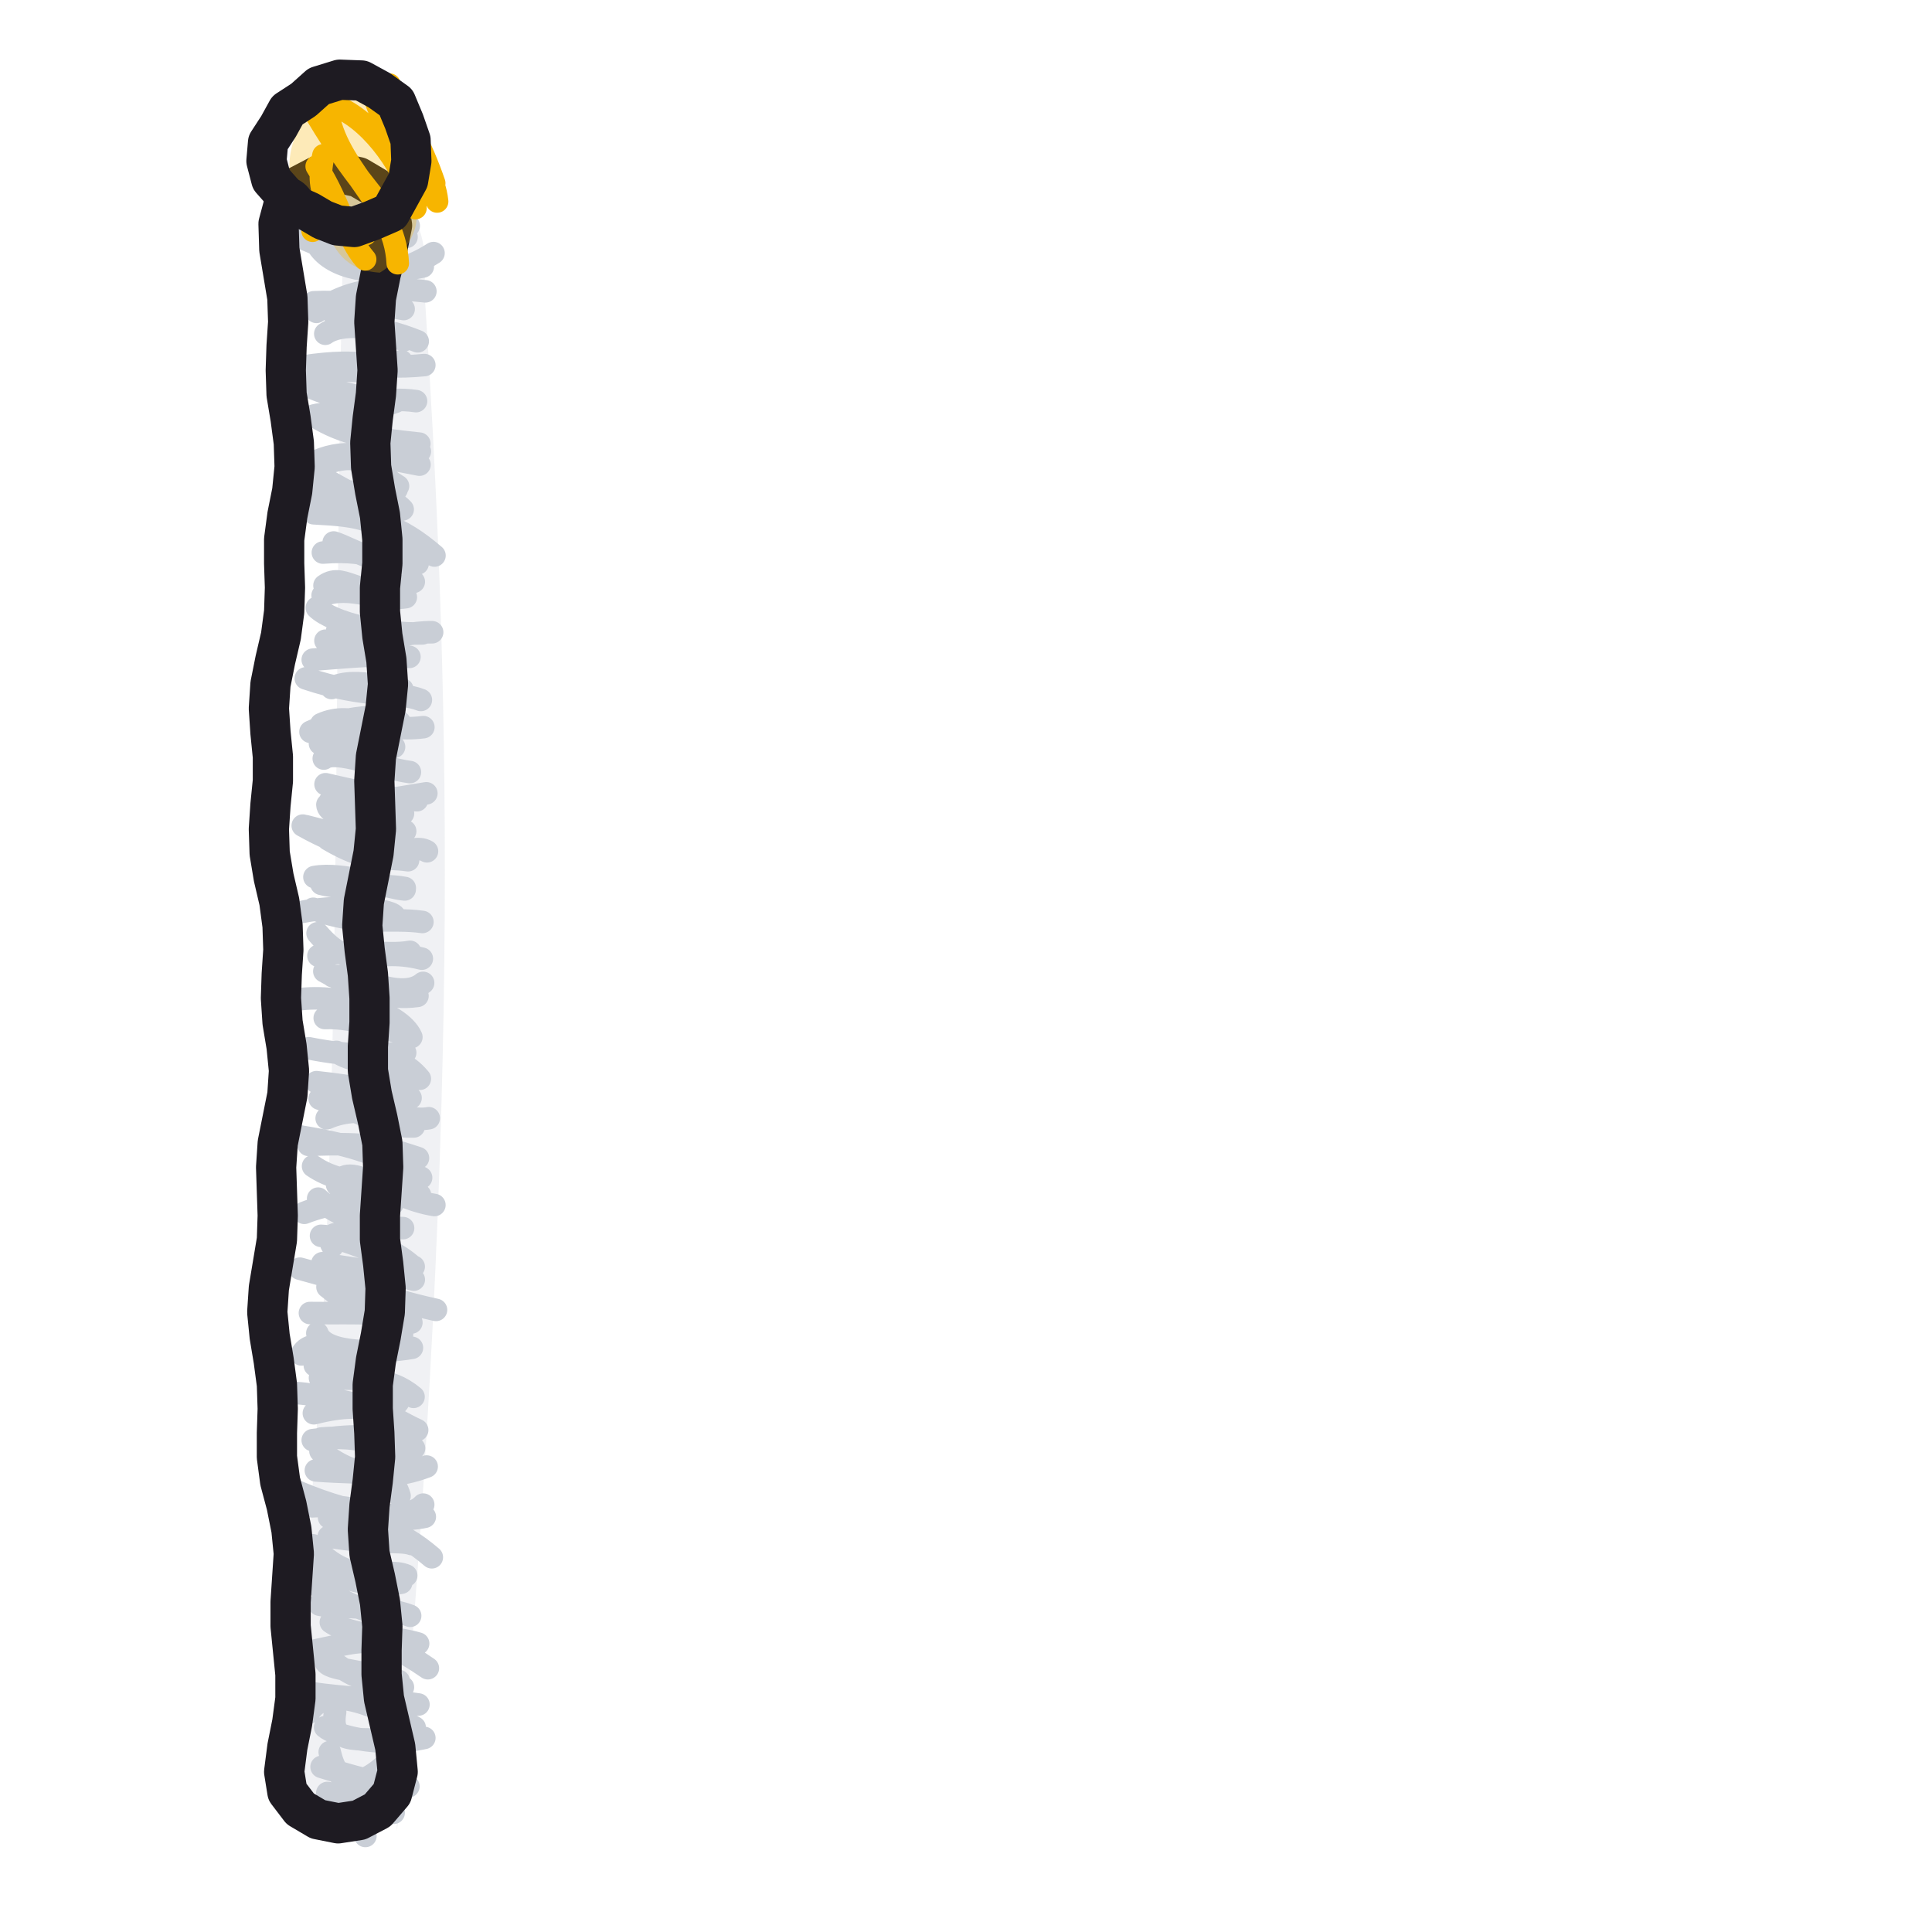
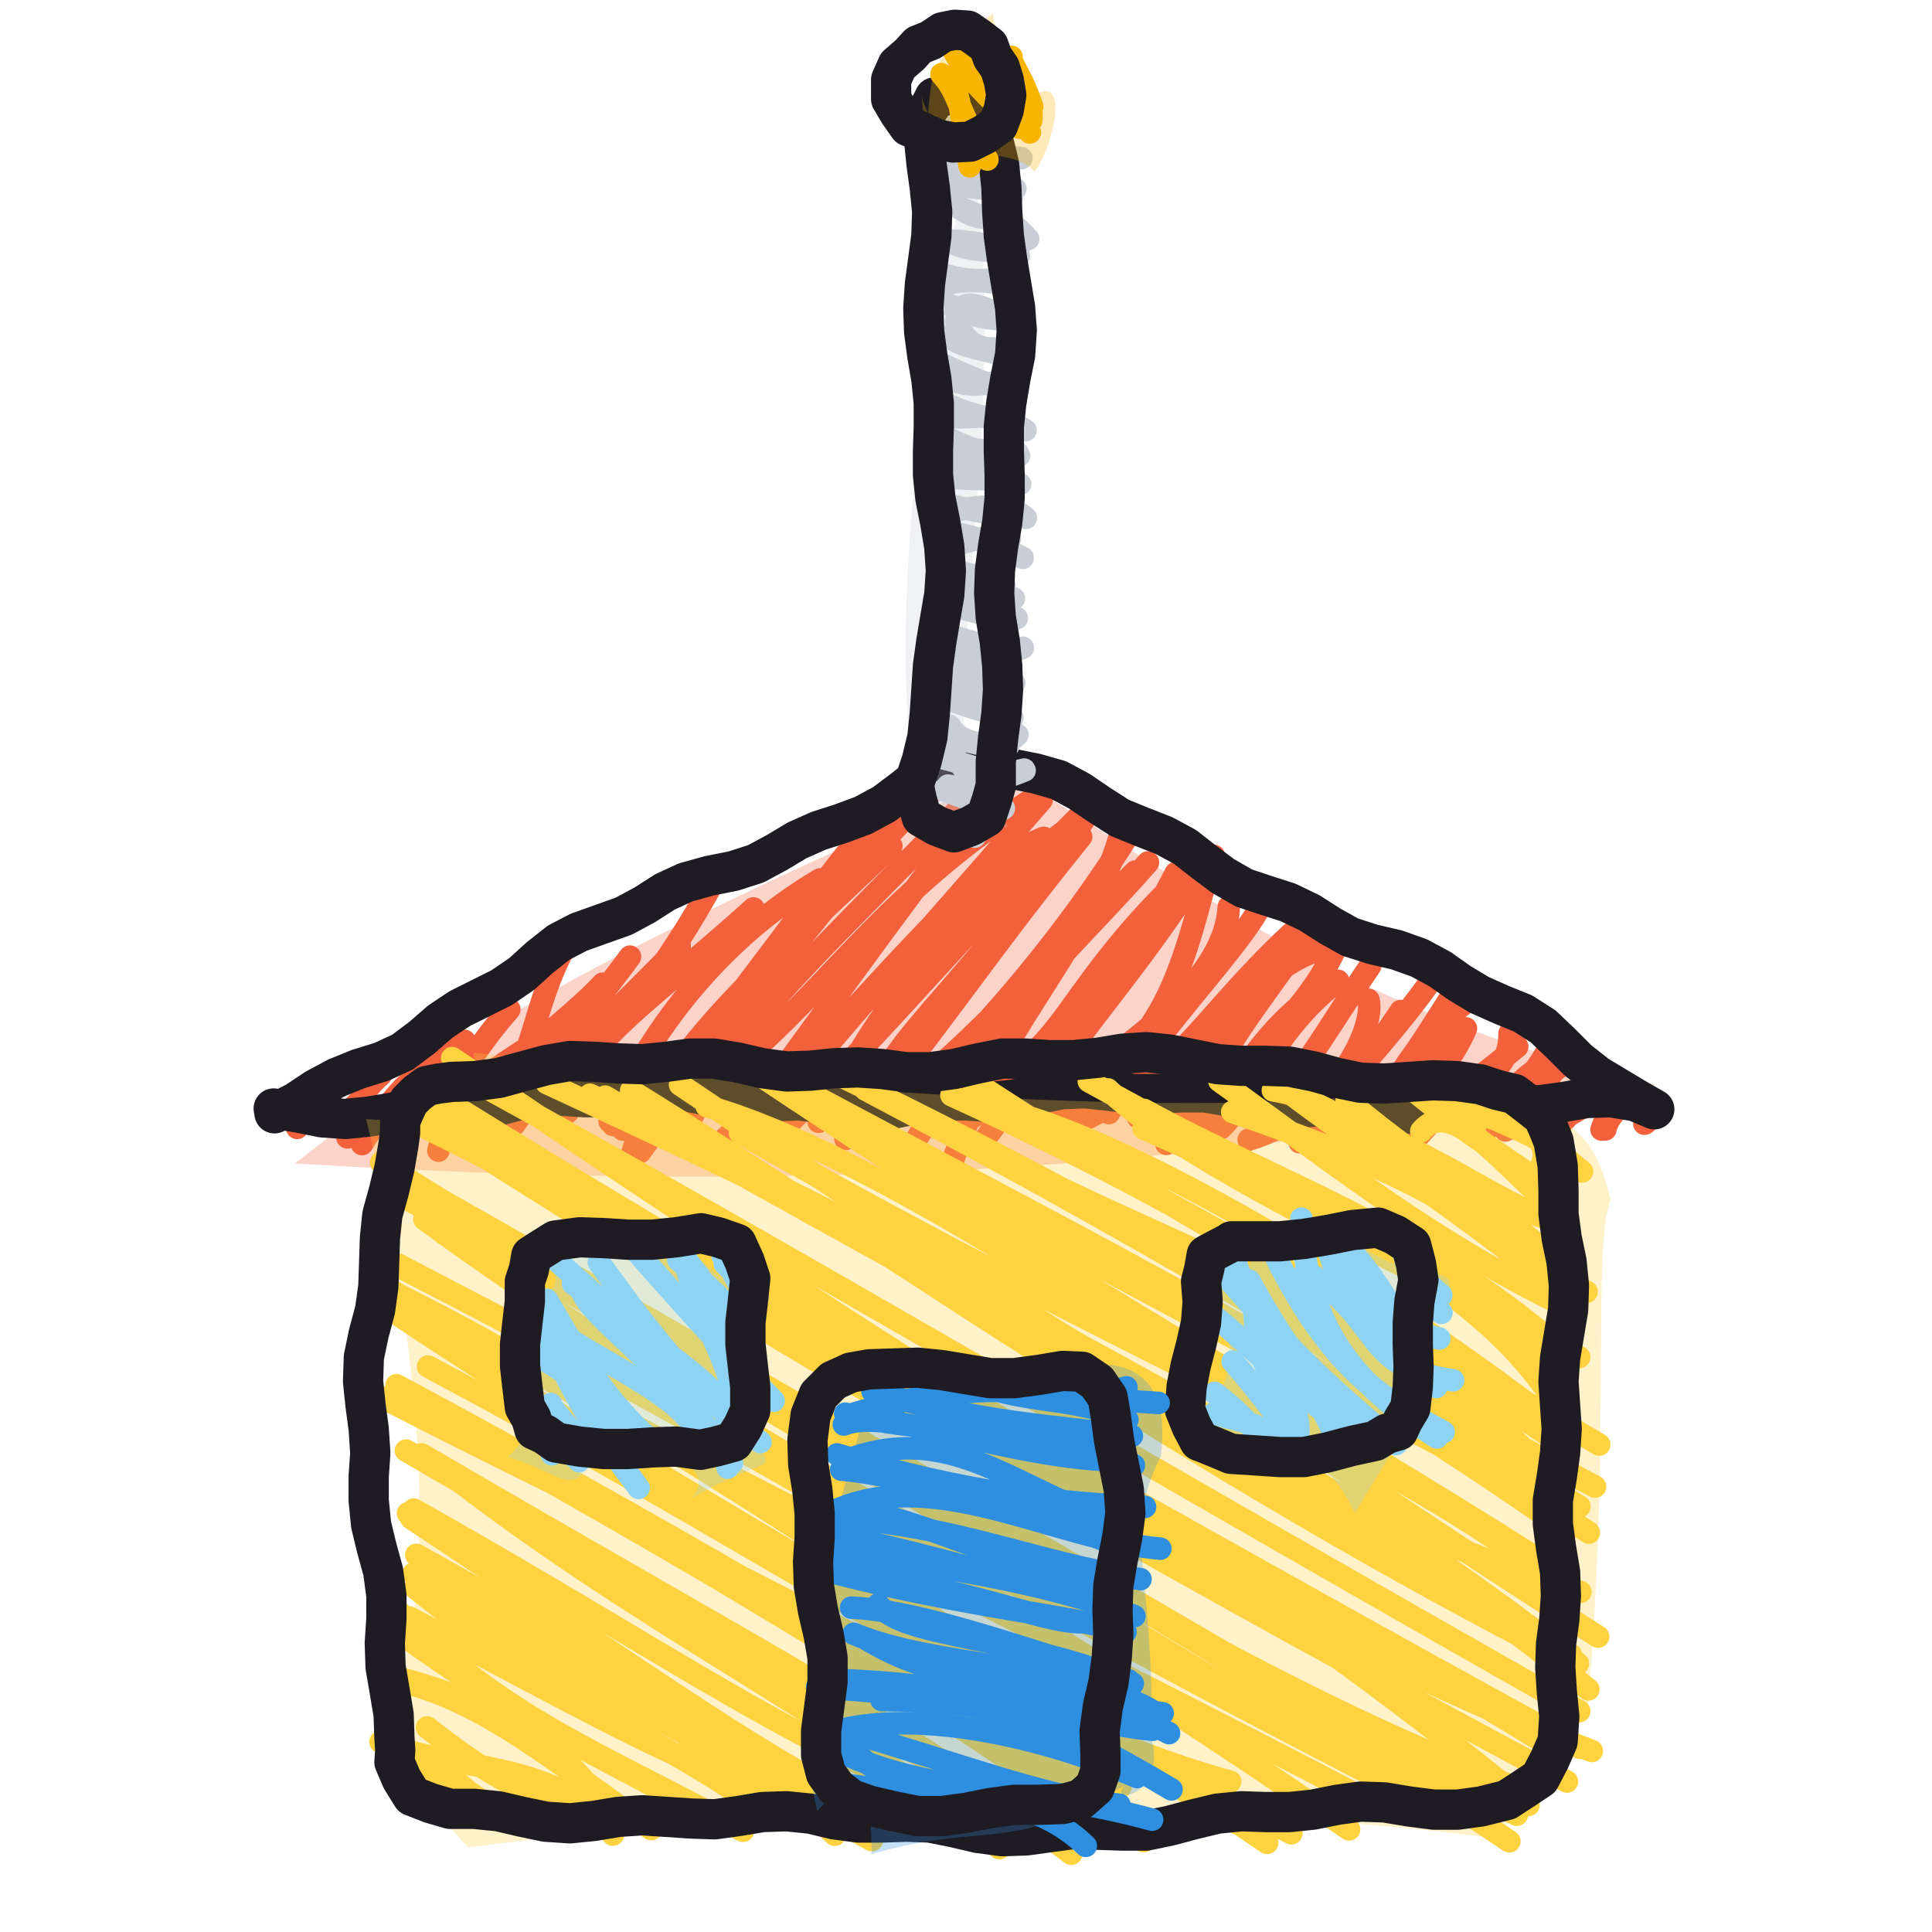
<svg xmlns="http://www.w3.org/2000/svg" viewBox="0 0 240 240" width="240" height="240">
  <g transform="translate(3 2)">
-     <path d="M42 22 C42 22, 42 22, 42 22 C44.73 23.5, 50.64 21.78, 49.71 33.76 C52.68 80.4, 54.65 131.94, 46.25 225.43 C46.87 223.3, 45.77 221.38, 41.31 226.35 C42 226, 42 226, 42 226 C42.94 226.02, 41.12 223.58, 31.61 222.96 C40.72 157.29, 37.84 90.62, 39.77 22.49 C35.99 19.22, 36.68 26.2, 39 25.75 C42 22, 42 22, 42 22" fill="#C9CED6" opacity="0.28" />
-     <path d="M42.39 226.07 C42.39 226.07, 42.39 226.07, 42.39 226.07 M42.39 226.07 C42.39 226.07, 42.39 226.07, 42.39 226.07 M45.9 223.19 C42.86 222.58, 42.17 223.37, 38.59 222.42 M45.16 222.58 C43.35 221.77, 41.98 221.39, 37.66 220.73 M45.47 216.63 C41.44 220.64, 38.9 219.86, 37.96 215.65 M47.73 219.91 C43.44 219.51, 40.84 218.69, 36.95 217.49 M47.91 214.13 C41.93 213.77, 37.84 215.19, 38.63 210.69 M49.71 213.89 C43.82 215.19, 38.42 213.49, 37.39 212.55 M48.51 212.59 C44.51 210.26, 37.62 206.89, 35.36 210.76 M48.98 209.74 C44.75 209.08, 39.56 208.93, 35.54 208.3 M46.53 206.81 C42.68 206.81, 41.61 206.85, 38.4 204.44 M47.05 207.59 C43.09 205.3, 38.36 205.68, 37.48 204.51 M50.15 205.23 C43.16 200.41, 42.35 201.92, 34.26 203.39 M48.94 202.17 C45.75 201.21, 40.53 201.23, 38.1 199.52 M45.54 197.59 C47 199.26, 42.45 198.98, 36.31 194.9 M47.95 198.72 C44.54 197.37, 38.65 197.79, 36.7 197.34 M47.46 193.72 C44.74 192.54, 40.72 195.49, 35.86 189.96 M46.84 194.61 C42.52 195.45, 38.01 193.5, 35.06 192.15 M50.64 191.45 C46.34 187.78, 44.07 187.71, 37.88 186.51 M48.15 189.81 C46.69 189.29, 43.93 189.87, 37.84 188.89 M49.57 184.91 C47.58 187.04, 41.69 186.58, 33.95 183.3 M49.77 186.42 C44.86 187.47, 42.19 184.72, 35.79 185.12 M50 180.18 C42.99 182.84, 38.77 179.78, 36.81 178.26 M46.63 183.82 C45.61 180.3, 42.71 181.18, 36.24 180.66 M47.56 180.18 C46.77 178.41, 43.23 176.16, 36.91 176.7 M48.43 177.91 C43.05 175.88, 40.46 176.37, 35.85 176.9 M46.7 171.67 C45.73 174.72, 39.56 171.39, 33.79 171.05 M48.82 175.65 C45.03 173.92, 43.35 171.69, 35.99 173.56 M45.29 171.95 C45.47 172.06, 45.7 167.44, 36.11 167.61 M48.37 171.52 C45.23 168.92, 42.26 169.4, 36.75 169.17 M45.89 165.61 C41.18 167.58, 36.09 163.26, 34.45 166.25 M48.17 165.43 C44.32 166.08, 37.32 166.33, 36.42 163.62 M46.94 163.77 C42.27 161.06, 41.1 160.62, 37.68 157.87 M48.1 162.29 C43.89 160.82, 42.69 161.19, 35.5 161.11 M51.16 160.72 C43.25 158.97, 45.54 158.64, 34.25 155.6 M48.4 156.96 C44.45 155.92, 38.13 155.3, 37.05 154.92 M48.21 155.29 C44.84 152.2, 36.35 149.41, 38.3 152.81 M48.39 155.35 C45.01 154.26, 39.31 151.54, 36.88 151.52 M45.37 147.7 C47.49 147.36, 40.76 146.32, 34.8 148.66 M47.07 150.56 C43.2 150.53, 38.73 149.04, 36.52 146.9 M50.96 147.69 C45.05 146.76, 40.2 141.89, 38.88 145.18 M49.17 146.45 C44.93 144.32, 40.12 145.77, 35.89 142.87 M49.31 144.3 C44.27 141.52, 41.36 140.34, 34.32 139.18 M48.92 141.86 C44.77 140.53, 43.43 139.89, 35.33 140.22 M50.26 136.91 C47.33 137.46, 42.28 134.81, 37.58 136.92 M48.4 137.93 C44.31 138.05, 43.21 136.57, 36.71 134.48 M47.8 132.61 C42.58 131.78, 40.99 134.1, 38.28 133.71 M48 134.39 C44.36 133.61, 40.82 132.92, 36.31 132.43 M49.15 132.01 C45.56 127.72, 42.88 131.32, 38.8 128.67 M47.33 128.77 C43.52 129, 40.96 129.33, 35.35 128.22 M48.1 126.83 C46.73 123.69, 38.92 121.19, 33.34 122.27 M47.38 126.27 C44.29 126.04, 41.52 124.32, 37.34 124.46 M49.56 120.1 C46.74 122.47, 41.24 118.92, 38.33 119.27 M48.86 121.71 C45.38 122.2, 41.75 121.15, 37.29 118.66 M49.4 117.09 C42.74 115.4, 40.98 119.24, 36.45 113.93 M47.94 116.24 C45.03 116.78, 40.81 115.76, 36.56 116.73 M45.91 112.17 C47.22 111.14, 40.09 110.12, 34.26 111.33 M49.47 112.53 C45.62 111.96, 41.4 113.07, 35.91 110.89 M47.27 108.49 C45.27 108.34, 39.67 106.3, 36.06 106.95 M47.28 108.31 C44.07 107.68, 39.83 108.6, 36.93 107.8 M50.04 103.75 C47.85 102.47, 45.08 106.43, 34.61 100.56 M47.69 104.86 C44.48 104.39, 42.85 105.26, 37.77 102.28 M47.06 99.05 C43.96 102.76, 40.93 102.21, 34.96 100.63 M47.33 101.25 C44.71 100.94, 37.7 99.71, 37.67 97.96 M49.96 96.55 C40.79 98.03, 39.37 98.44, 37.96 97.57 M48.79 97.41 C46.22 97.23, 44.03 96.96, 37.44 95.42 M45.95 90.78 C43.13 91.52, 38.49 88.16, 36.75 90.37 M47.92 93.91 C44.28 93.42, 38.79 91.05, 37.22 92.23 M46.51 88.42 C48.07 86.99, 42.01 86.03, 35.57 88.91 M49.59 88.33 C43.81 89.09, 40.9 86.16, 36.9 87.96 M46.98 83.64 C46.76 84.03, 41.17 81.85, 38.19 83.47 M49.28 84.95 C46.44 83.82, 42.61 84.83, 34.99 82.27 M45.71 83.22 C42.45 78.02, 42.25 77.83, 38.88 76.38 M47.86 79.6 C45.19 79.13, 40.53 79.59, 35.85 79.95 M50.68 76.54 C45.92 76.49, 40.83 79.03, 37.43 77.59 M49.48 76.68 C44.63 76.85, 38.32 75.4, 36.36 73.5 M48.4 70.27 C41.71 73.26, 40.02 68.78, 37.31 70.73 M47.41 72.18 C43.7 72.75, 40.63 70.6, 37.08 71.96 M48.13 66.14 C46.85 70.01, 40.56 66, 38.45 65.39 M48.88 68 C44.74 68.15, 43.65 66.13, 37.11 66.64 M50.97 67.01 C46.66 63.31, 43.84 62.5, 33.89 59.8 M48.12 65.83 C43.42 62.51, 42.16 62.08, 35.97 61.76 M46.27 58.77 C44.84 61.13, 44.27 61.46, 37.39 57.51 M47.02 61.28 C45.6 59.77, 43.98 59.63, 35.12 58.2 M46.44 58.38 C42.92 56.31, 42.26 52.78, 34.51 56.94 M49.11 55.72 C42.43 54.44, 39.57 53.64, 35.66 55.58 M49.15 54.08 C44.5 53.11, 39.71 48.26, 35.68 49.72 M49.09 53.11 C42.87 52.46, 39.68 51.94, 36.03 49.68 M45.67 48.07 C48.4 47.22, 41.61 48.22, 37.55 45.9 M48.68 47.83 C45.07 47.26, 41.2 48.68, 35.32 45.99 M49.71 43.35 C42.63 44.04, 42.95 42.28, 34.53 43.54 M46.88 42.87 C43.7 44.69, 39.67 44.07, 34.99 43.46 M47.23 40.25 C42.69 38.98, 40.89 37.38, 38.54 37.11 M48.89 40.4 C43.74 38.32, 39.3 38.08, 37.41 39.46 M49.84 34.19 C46.09 33.81, 41.33 33.25, 36.31 36.74 M47.14 36.39 C44.15 35.79, 38.97 35.39, 35.98 35.55 M50.85 29.44 C43.85 33.88, 41.72 30.26, 33.91 27.35 M49.52 31.11 C43.13 32.47, 38.28 31.22, 36.56 28.64 M47.77 26.05 C42.42 28.2, 44.67 27.24, 36.86 27.52 M47.5 27.43 C43.45 28, 38.92 27.58, 35.31 25.73 M48.4 22.4 C43.65 22.83, 38.96 21.31, 35.6 23.94 M46.77 23.93 C44.71 24.21, 42.58 23.11, 37.47 21.1" fill="none" stroke="#C9CED6" stroke-width="2.8" stroke-linecap="round" stroke-linejoin="round" />
+     <path d="M33.64 142.53 C56.54 124.52, 73.09 115.95, 122.32 93.99 C148.34 110, 164.57 123.7, 202.67 132.79 C147.98 142.19, 105.36 147.21, 28.42 142.21" fill="#F2603C" opacity="0.28" />
+     <path d="M33.91 138.11 C33.91 138.11, 33.91 138.11, 33.91 138.11 M33.91 138.11 C33.91 138.11, 33.91 138.11, 33.91 138.11 M40.16 139.29 C41.31 136.06, 40.97 134.57, 44.31 131.53 M38.59 138.01 C39.62 136.11, 42.11 135.23, 42.76 132.74 M41.97 140.12 C46.33 133.22, 47.41 132.3, 54.7 127.3 M44.23 137.02 C45.86 133.82, 51.12 130.57, 51.65 129.73 M51.46 140.94 C53.37 133.73, 53.04 134.41, 65.43 126.26 M47.54 137.72 C53.43 135.82, 52.63 132.16, 60.27 123.39 M59.01 133.68 C63.39 130.13, 62.93 123.59, 67.05 115.87 M55.99 136 C58.38 131.16, 67.88 124.59, 71.88 120.2 M64.88 136.94 C60.02 134.69, 69.27 125.12, 75.26 116.84 M60.83 137.77 C66.96 129.3, 73.39 123.91, 81.43 115.5 M66.48 133.83 C73.92 125.25, 79.73 118.39, 85.72 107.38 M67.53 136.17 C68.08 128.24, 77.69 122.56, 90.6 110.85 M73.16 137.76 C80.12 129.57, 87.05 126.83, 101.32 105.79 M72.73 137.31 C78.28 124.78, 87.39 114.03, 98.87 107.25 M75.27 142.34 C78.13 129.83, 92.27 117.86, 107.73 103.11 M74.36 138.32 C84.43 128.76, 92.19 116.39, 105.61 99.67 M76.52 141.12 C89.68 122.99, 104.51 102.94, 115.97 93.59 M82.81 137.08 C88.72 125.14, 98.48 116.6, 117.17 97.41 M82.14 134.95 C97.93 124.78, 104.08 110.8, 125.03 97.4 M88.02 139.13 C97.78 126.36, 103.81 117.2, 121.84 93.6 M87.07 139.43 C102.14 126.29, 116.36 106.03, 126.65 102.08 M93.63 135.8 C97.51 129.85, 106.45 120.37, 126.41 97.36 M98.69 137.35 C102.93 130.83, 108.11 116.86, 130.66 100.18 M94.65 137.92 C106.69 126.18, 118.18 112.31, 131.44 99.03 M105.83 134.16 C107.15 127.46, 117.77 120.02, 133.31 97.51 M102.02 139.49 C112.3 127.77, 118.25 118.04, 131.3 101.94 M105.3 136.48 C112.25 132.98, 119.62 124.9, 138.03 106.27 M104.88 139.12 C116.79 129.32, 128.96 115.04, 137.81 100.71 M115.07 143.11 C120.64 125.88, 131.75 116.32, 136.02 102.2 M110.56 139.99 C119.32 125.46, 132.28 113.58, 139.6 105.14 M114.45 133.12 C129.63 131.25, 126.74 123.09, 144.3 106.46 M116.4 137.69 C129.23 129.92, 136.78 118.62, 143.07 106.45 M118.65 140.55 C127.83 127.42, 132.58 124.12, 147.79 104.32 M124.76 136.69 C128.01 129.29, 139.3 117.57, 146.11 105.9 M125.36 138.85 C139.25 128.36, 142.09 125.28, 146.43 108.66 M126.09 135.26 C139.53 126.93, 149.22 118.82, 149.65 110.64 M128.54 138.59 C143.88 131.89, 144.96 125.66, 157.4 113.96 M134.75 136.27 C139.69 127.12, 149.58 117.29, 153.15 111.31 M141.8 139.15 C142.44 133.02, 153.48 116.21, 162.98 115.64 M138.4 136.84 C144.37 130.77, 148.12 126.84, 158.1 115.22 M148.2 136.13 C148.49 128.1, 147.87 130.41, 160.83 112.06 M141.9 140.1 C153.54 127.64, 159.54 123.83, 163.55 114.42 M145.97 138.36 C149.11 135.24, 154.31 124.02, 163.03 120.02 M148.66 138.16 C152.96 133.99, 154.89 126.22, 163.22 119.84 M152.11 139.58 C163.17 136.25, 167.87 125.35, 166.99 122.21 M152.69 136.14 C156.66 135.4, 161.27 126.65, 167.21 117.99 M161.76 135.47 C166.06 130.76, 172.07 123.69, 174.35 120.38 M158.44 139.9 C163.84 134.19, 166.85 129.75, 171.01 123.59 M165.1 140.48 C170.08 135.62, 169.74 128.81, 180.84 121.29 M162.26 138.99 C168.99 134.64, 170.69 132.22, 177.19 121.92 M170.19 140.61 C173.19 133.32, 173.66 133.9, 177.63 122.55 M168.14 140.19 C173.16 135.5, 177.84 128.96, 179.1 125.75 M173.09 139.29 C179.19 132.02, 184.58 132.28, 184.52 126.38 M174.25 137.4 C175.87 134.81, 177.86 134.37, 185.47 128.02 M179.55 137.07 C184.07 134.72, 187.1 132.64, 189.42 128.12 M181.55 138.55 C183.93 135.22, 184.58 132.57, 189.1 130.09 M186.36 136.87 C185.95 133.5, 189.02 132.2, 192.55 128.94 M184.01 138.43 C187.81 136.74, 189.23 132.44, 190.54 129.55 M190.39 137.31 C192.6 136.23, 194.07 135.38, 194.68 134.5 M190.51 138.1 C192 136.4, 194.19 133.96, 194.23 133.65 M196.42 138.3 C196.66 137.05, 197.83 135.75, 198.49 135.4 M195.95 138.32 C196.31 137.09, 196.72 136.65, 198.79 135.07 M201.27 137.59 C201.33 137.56, 201.74 137.31, 202.02 136.89 M201.37 137.56 C201.61 137.44, 201.84 136.96, 201.94 136.8" fill="none" stroke="#F2603C" stroke-width="2.8" stroke-linecap="round" stroke-linejoin="round" />
  </g>
-   <path d="M42.1 21.5L44.5 22.0L46.7 23.3L48.3 25.4L48.7 28.0L48.1 31.0L47.3 34.0L46.7 37.0L46.5 40.0L46.7 43.0L46.9 46.0L46.7 49.0L46.3 52.0L46.0 55.0L46.1 58.0L46.6 61.0L47.2 64.0L47.5 67.0L47.5 70.0L47.2 73.0L47.2 76.0L47.5 79.0L48.0 82.0L48.2 85.0L47.9 88.0L47.3 91.0L46.7 94.0L46.5 97.0L46.6 100.0L46.7 103.0L46.4 106.0L45.8 109.0L45.2 112.0L45.0 115.0L45.3 118.0L45.7 121.0L45.9 124.0L45.9 127.0L45.7 130.0L45.7 133.0L46.2 136.0L46.9 139.0L47.5 142.0L47.6 145.0L47.4 148.0L47.2 151.0L47.2 154.0L47.6 157.0L47.9 160.0L47.8 163.0L47.3 166.0L46.7 169.0L46.3 172.0L46.3 175.0L46.5 178.0L46.6 181.0L46.3 184.0L45.9 187.0L45.7 190.0L45.9 193.0L46.6 196.0L47.2 199.0L47.5 202.0L47.4 205.0L47.4 208.0L47.7 211.0L48.4 214.0L49.1 217.0L49.4 220.1L48.7 222.8L46.9 224.9L44.6 226.1L42.0 226.5L39.5 226.0L37.3 224.7L35.7 222.6L35.3 220.1L35.7 217.0L36.3 214.0L36.7 211.0L36.7 208.0L36.4 205.0L36.1 202.0L36.1 199.0L36.3 196.0L36.5 193.0L36.2 190.0L35.6 187.0L34.8 184.0L34.4 181.0L34.4 178.0L34.5 175.0L34.4 172.0L34.0 169.0L33.5 166.0L33.2 163.0L33.4 160.0L33.9 157.0L34.4 154.0L34.5 151.0L34.4 148.0L34.3 145.0L34.5 142.0L35.1 139.0L35.7 136.0L35.9 133.0L35.6 130.0L35.1 127.0L34.9 124.0L35.0 121.0L35.2 118.0L35.1 115.0L34.7 112.0L34.0 109.0L33.5 106.0L33.4 103.0L33.6 100.0L33.9 97.0L33.9 94.0L33.6 91.0L33.4 88.0L33.6 85.0L34.2 82.0L34.9 79.0L35.3 76.0L35.4 73.0L35.3 70.0L35.3 67.0L35.7 64.0L36.3 61.0L36.6 58.0L36.5 55.0L36.1 52.0L35.6 49.0L35.5 46.0L35.6 43.0L35.8 40.0L35.7 37.0L35.2 34.0L34.7 31.0L34.6 27.8L35.3 25.2L37.1 23.1L39.4 21.9L41.9 21.5Z" fill="none" stroke="#1E1B22" stroke-width="5" stroke-linecap="round" stroke-linejoin="round" />
+   <path d="M34.1 138.3L36.8 136.9L39.2 135.3L41.8 133.9L44.5 132.8L47.4 131.9L50.0 130.7L52.4 128.9L54.7 126.9L57.1 125.3L59.7 124.0L62.3 122.7L64.8 121.0L67.0 119.0L69.4 117.1L71.9 115.8L74.7 114.8L77.5 113.8L80.1 112.4L82.6 110.8L85.2 109.6L88.1 108.8L91.1 108.2L93.9 107.3L96.5 105.9L99.0 104.4L101.7 103.2L104.5 102.3L107.2 101.3L109.8 99.9L112.2 98.1L114.6 96.2L117.1 94.8L120.0 93.7L122.8 94.8L125.7 95.5L128.7 96.1L131.5 96.9L134.1 98.3L136.6 100.0L139.1 101.6L141.8 102.7L144.6 103.8L147.2 105.2L149.5 107.0L151.9 108.8L154.5 110.3L157.2 111.2L160.0 112.1L162.7 113.4L165.2 115.0L167.7 116.4L170.5 117.3L173.5 118.0L176.3 119.0L178.9 120.4L181.3 122.1L183.8 123.6L186.5 124.8L189.2 125.9L191.7 127.5L193.9 129.6L196.0 131.7L198.4 133.6L200.9 135.1L203.4 136.6L205.5 137.8L203.1 136.8L200.1 136.3L197.1 136.4L194.2 136.9L191.2 137.3L188.2 137.2L185.3 137.0L182.3 137.1L179.3 137.7L176.3 138.3L173.3 138.4L170.4 138.0L167.4 137.5L164.5 137.4L161.5 137.6L158.5 137.6L155.6 137.1L152.6 136.2L149.7 135.7L146.7 135.7L143.7 135.9L140.8 135.9L137.8 135.5L134.8 135.2L131.9 135.3L128.9 135.9L125.9 136.6L123.0 136.9L120.0 136.7L117.0 136.7L114.1 137.1L111.1 137.7L108.1 137.9L105.2 137.6L102.2 137.0L99.2 136.7L96.3 136.8L93.3 136.9L90.3 136.7L87.4 136.0L84.4 135.4L81.4 135.4L78.5 135.9L75.5 136.3L72.5 136.3L69.6 136.1L66.6 136.2L63.6 136.9L60.7 137.7L57.8 138.2L54.8 138.2L51.8 138.0L48.8 138.2L45.9 138.7L42.9 139.0L40.0 138.8L37.0 138.2L34.0 137.7Z" fill="none" stroke="#1E1B22" stroke-width="5" stroke-linecap="round" stroke-linejoin="round" />
  <g transform="translate(3 2)">
-     <path d="M33 20 C38.63 20.97, 35.38 31.32, 44.18 31.87 C47.09 30.18, 49.95 25.57, 48.21 23.63 C51.27 10.57, 47.96 5.67, 37.33 10.41 C36.02 12.07, 31.02 14.3, 33.73 24.2 C33 20, 33 20, 33 20" fill="#F7B500" opacity="0.28" />
-     <path d="M35.83 26.66 C35.83 26.66, 35.83 26.66, 35.83 26.66 M35.83 26.66 C35.83 26.66, 35.83 26.66, 35.83 26.66 M42.4 27.1 C39.07 24.78, 35.8 23.24, 37.18 17.29 M42.36 30.22 C40.01 27.54, 39.37 23.46, 36.34 18.66 M46.41 30.7 C46.02 22.77, 38.19 18.93, 37.55 10.72 M45.21 26.19 C44.35 22.24, 42.42 22.51, 36.18 12.05 M50.02 22.2 C48.86 17.45, 44.79 14.14, 43.75 10.68 M48.61 23.85 C47.47 19.19, 43.49 13.3, 39.05 11.34 M51.3 23.03 C50.68 17.15, 45.17 16.07, 45.92 11.15 M50.94 20.76 C49.36 16.11, 47.2 12.41, 45.38 8.51" fill="none" stroke="#F7B500" stroke-width="2.8" stroke-linecap="round" stroke-linejoin="round" />
+     <path d="M55.86 128.76 C103.27 134.12, 154.16 137.77, 179.03 132.35 C192.44 136.7, 194.96 138.42, 197.09 147.05 C194.72 153.01, 197.17 176.16, 194.22 210.15 C186.09 223.35, 191.56 220.11, 181.65 226.21 C148.27 222.07, 103.4 221.18, 55.14 227.5 C48.94 220.67, 46.42 216.32, 43.84 213.47 C50.44 202.88, 51.75 176.21, 42.49 137.03 C49.3 137.42, 50.68 137.12, 52.71 130.36 C56 134, 56 134, 56 134" fill="#FFD23F" opacity="0.28" />
+     <path d="M52.46 223.13 C52.46 223.13, 52.46 223.13, 52.46 223.13 M52.46 223.13 C52.46 223.13, 52.46 223.13, 52.46 223.13 M62.51 224.5 C55.52 223.27, 54.32 217.6, 50.66 218.6 M59.28 223.03 C57.4 222.56, 56.19 220.74, 48.48 216.42 M71.43 223.35 C62.99 216.63, 52.9 217.84, 44.27 214.39 M69.88 221.36 C64.44 222.09, 59.7 220.1, 50.05 212.59 M73.13 225.9 C71.09 216.6, 57.42 208.62, 44.56 206.03 M77.91 225.22 C67.46 218.02, 57.13 209.09, 46.57 206.87 M89.3 225.42 C71.89 215.86, 59.19 211.41, 46.13 197.78 M84.77 223.56 C74 217.11, 64.95 214, 46.11 200.49 M95.37 220.22 C85.09 219.57, 72.5 211.68, 47.81 198.92 M93.09 224.15 C82.54 215.22, 67.16 210.28, 48.58 195.26 M101.14 222.63 C81.81 214.63, 57.43 198.86, 48.36 193.49 M100.7 225.92 C86.28 212.36, 63.52 199.31, 48.71 191.15 M105.32 226.58 C85.51 216.11, 69.09 200.15, 47.68 185.99 M111.46 225.11 C97.52 220.66, 84.12 210.47, 48.07 186.59 M121.15 227.58 C101.1 210.83, 76.4 199.81, 51.04 179.64 M118.85 223.27 C96.86 215.75, 80.59 203.63, 48.41 185.52 M130.07 228.28 C108.82 211.84, 94.84 205.24, 49.38 178.67 M125.55 223.32 C100.17 211.3, 78.24 195.9, 47.43 178.19 M136.18 220.01 C106.51 201.3, 69.31 184.47, 44.54 171.61 M131.78 223.12 C116.29 212.32, 98.08 200.16, 48.39 172.53 M139.05 226.71 C120.56 215.02, 100.44 202.08, 48.68 171.99 M140.53 225.95 C107.81 204, 76.4 186.3, 46.26 170.08 M149.82 219.33 C121.7 211.59, 98.18 193.3, 50.18 167.76 M150.69 224.51 C111.49 200.11, 77.34 180.52, 49.89 163.56 M154.41 226.93 C118.17 202.3, 72.82 171.36, 43.64 157.45 M157.42 225.74 C122.37 207.6, 81.74 184.86, 46 161.02 M167.98 222.25 C126.49 200.34, 75.97 176.69, 44.66 157.72 M164.59 225.25 C135.36 205.2, 100.69 183.15, 46.22 155.16 M179.01 223.26 C144.86 204.9, 120.14 193.59, 46.48 155.11 M175.47 222.58 C126.17 197.55, 77.23 169.83, 49.73 149.45 M184.5 226.73 C133.14 192.11, 81.11 165.97, 44.36 142.4 M181.16 224.34 C150.59 210.6, 123.71 190.3, 47.1 146.64 M187.32 220.83 C151.67 207.52, 124.05 188.62, 46.38 145.13 M185.43 223.43 C157.73 209.3, 128.25 190.38, 46.65 144.15 M186.87 222.22 C141.96 185.29, 102.85 166.31, 50.68 133.68 M191.65 219.31 C144.74 194.31, 97.71 167.78, 50.4 137.38 M194.74 215.51 C145.42 196.66, 112.13 168.79, 50.13 138.22 M193.29 215.13 C142.64 187.5, 92.11 157.9, 50.25 136.37 M190.57 215.55 C160.47 196.86, 134.67 184.92, 53.18 129.44 M193.18 210.57 C142.41 181.86, 89.52 150.69, 57.22 133.01 M194.31 207.86 C163.77 183.63, 135.78 164.9, 70.29 133.99 M193.01 204.65 C161.64 180.06, 124.89 160.26, 64.91 132.54 M187.22 201.91 C143.09 178.95, 108.03 153.71, 75.4 133.49 M192.15 203.58 C152.13 177.42, 103.64 152.65, 72.18 134.23 M195.53 201.31 C154.29 175.2, 110.75 142.84, 84.78 135.4 M193.32 195.75 C168.63 188.09, 147.46 177.12, 81.48 132.74 M189.55 193.97 C166.32 176.65, 140.53 168.04, 88.93 138.74 M189.16 192.37 C160.65 174.16, 132.49 159.05, 91.87 131.9 M194.37 188.39 C174.91 175.37, 155.33 168.71, 97.36 134.8 M190.12 187.13 C161.92 167.27, 136.14 154.45, 96.96 133.51 M195.14 182.67 C163.54 166.09, 144.57 152.67, 101.89 131.89 M193.2 185.15 C164.68 166.64, 135.84 149.87, 104.51 133.35 M189.31 181.16 C171.15 160.78, 141.86 153.82, 111.9 136.91 M189.75 176.57 C169.71 163.32, 146.15 148.12, 115.19 134.05 M195.66 177.45 C175.61 165.47, 152.57 155.08, 117.55 132.09 M190.03 174.85 C164.16 154.92, 136.07 139.68, 122.96 136.26 M193.17 166.59 C172.62 155.47, 144.75 143.04, 134.63 133.33 M189.6 171.4 C181.49 159.25, 167.28 151.44, 132.26 132.32 M188.54 166.99 C181.59 158.52, 168.43 151.2, 139.06 138.18 M189.92 164.81 C174.38 151.2, 154.4 144.29, 139.13 135.88 M187.29 157.81 C184.3 151.77, 177.47 145.41, 150.07 136.13 M192.26 160.63 C175.11 152.6, 161.23 141.36, 148.47 132.27 M194.09 158.47 C179.44 151.06, 166.5 135.08, 155.12 133.45 M189.49 157.49 C177.6 147.71, 167.64 141.75, 155.15 132.22 M190 154.43 C180.27 145.59, 176 144.39, 164.29 134.66 M190.07 149.62 C183.71 148.1, 172.72 139.12, 161.19 136.59 M190.4 147.93 C186.13 145.95, 177.72 133.36, 173.56 138.51 M190.69 146.54 C186.52 143.29, 179.13 139.03, 171.38 132.46 M188.4 142.98 C190.96 137.79, 179.88 135.36, 180.34 137.65 M193.53 143.53 C187.82 138.8, 187.69 139.34, 177.3 134.63" fill="none" stroke="#FFD23F" stroke-width="2.8" stroke-linecap="round" stroke-linejoin="round" />
  </g>
-   <path d="M33.1 20.0L33.7 22.3L35.2 24.0L36.6 25.5L38.4 26.3L40.1 27.3L41.9 28.0L44.0 28.2L46.2 27.4L48.5 26.4L49.6 24.4L50.7 22.4L51.1 20.0L51.0 17.4L50.2 15.1L49.2 12.7L47.1 11.2L44.9 10.0L42.2 9.9L39.6 10.7L37.7 12.4L35.7 13.7L34.6 15.7L33.3 17.7L33.1 20.0Z" fill="none" stroke="#1E1B22" stroke-width="5" stroke-linecap="round" stroke-linejoin="round" />
+   <path d="M56.0 134.4L59.0 134.3L62.0 133.9L64.9 133.1L67.9 132.3L70.8 131.8L73.8 131.9L76.8 132.1L79.8 132.2L82.8 131.9L85.7 131.5L88.7 131.5L91.7 132.0L94.7 132.7L97.7 133.1L100.7 133.0L103.6 132.7L106.6 132.6L109.6 132.8L112.6 133.2L115.5 133.2L118.5 132.8L121.5 132.1L124.5 131.5L127.4 131.5L130.4 131.7L133.4 131.7L136.4 131.4L139.4 130.9L142.4 130.7L145.3 131.0L148.3 131.6L151.3 132.2L154.2 132.4L157.2 132.4L160.2 132.5L163.2 133.1L166.1 133.9L169.0 134.5L172.0 134.6L175.0 134.4L178.0 134.2L181.0 134.3L183.9 134.7L186.0 135.4L188.1 135.9L189.8 137.2L191.7 138.7L192.4 140.3L193.0 141.8L193.5 144.8L193.6 147.8L193.6 150.8L194.0 153.8L194.6 156.7L194.9 159.7L194.8 162.7L194.3 165.7L193.8 168.7L193.6 171.6L193.8 174.6L194.0 177.5L193.8 180.5L193.4 183.4L192.9 186.4L192.9 189.3L193.3 192.3L193.8 195.3L193.9 198.3L193.7 201.2L193.3 204.2L193.2 207.1L193.4 210.2L193.7 213.2L193.5 216.3L192.5 218.6L191.3 220.9L189.2 222.3L187.2 223.6L185.6 224.0L184.0 224.4L181.1 224.8L178.1 224.8L175.0 224.4L172.0 223.9L169.0 223.8L166.1 224.2L163.1 224.8L160.2 225.1L157.2 225.1L154.2 225.0L151.2 225.3L148.3 226.0L145.3 226.8L142.4 227.4L139.4 227.4L136.4 227.3L133.4 227.2L130.4 227.6L127.5 228.0L124.5 228.1L121.5 227.7L118.5 227.0L115.5 226.4L112.6 226.3L109.6 226.4L106.6 226.4L103.6 226.0L100.7 225.3L97.7 225.0L94.7 225.1L91.7 225.6L88.8 226.0L85.8 225.9L82.8 225.7L79.8 225.5L76.8 225.7L73.8 226.2L70.8 226.5L67.8 226.3L64.9 225.7L61.9 225.0L58.9 224.7L55.9 224.7L53.5 224.0L51.2 223.1L49.9 221.0L49.0 218.9L49.1 217.4L49.0 215.9L48.9 213.0L48.4 210.0L47.9 207.1L47.8 204.1L48.0 201.1L48.0 198.2L47.6 195.2L46.8 192.3L46.1 189.4L45.8 186.4L45.8 183.4L46.0 180.5L45.8 177.5L45.4 174.5L45.1 171.6L45.2 168.6L45.8 165.7L46.6 162.7L47.0 159.8L47.1 156.8L47.2 153.8L47.5 150.9L48.3 148.0L49.0 145.1L49.5 142.2L49.7 140.7L49.7 139.3L50.2 138.1L50.8 136.8L51.8 135.8L53.0 134.9L54.5 134.6L56.1 134.4Z" fill="none" stroke="#1E1B22" stroke-width="5" stroke-linecap="round" stroke-linejoin="round" />
+   <g transform="translate(3 2)">
+     <path d="M65.89 153.22 C80.08 151.55, 84.13 158.72, 82.26 152.6 C86.39 157.89, 95.29 160.83, 88.46 163.33 C95.74 165.94, 88.47 173.8, 87.35 170.9 C93.3 183.64, 95.58 176.83, 82.99 184.08 C86.79 179.32, 76.22 177.45, 71.26 176.2 C68.69 185.31, 67.73 181.3, 60.07 178.97 C66.62 173.37, 61.42 162.83, 61.77 155.46 C66.6 161.37, 66.45 156.04, 65.42 154.97 C69 154, 69 154, 69 154" fill="#8FD3F4" opacity="0.28" />
+     <path d="M65.56 178.65 C65.56 178.65, 65.56 178.65, 65.56 178.65 M65.56 178.65 C65.56 178.65, 65.56 178.65, 65.56 178.65 M68.94 179.5 C67.01 177.81, 65.02 173.22, 62.87 173.31 M69.95 178.29 C68.8 176.21, 65.52 173.29, 65.43 172.42 M76.33 182.83 C71.19 176, 68.81 172.48, 65.14 164.36 M74.18 178.2 C73.82 177.5, 72.13 170.96, 64.23 166.73 M82.84 174.68 C79.06 169.61, 66.26 164.86, 63.65 160.9 M79.79 178.51 C72.87 173.19, 69.27 166.89, 64.93 159.47 M83.37 178.68 C84.82 173.81, 81.58 167.77, 64.68 153.36 M87.93 179.72 C79.57 166.95, 70.63 162.29, 69.14 158.1 M87.39 180.32 C90.88 172.02, 84.16 169.72, 68.19 157.45 M91.47 177.14 C81.9 169.98, 74.47 158.94, 71.39 154.79 M87.18 174.76 C90.38 170.26, 84.05 164.26, 81.01 150.84 M93.11 172.01 C87.19 166.01, 80.64 158.7, 75.32 152.61 M87.78 163.57 C86.33 159.59, 84.07 156.79, 81.15 153.14 M90.21 166.91 C89.61 161.67, 87.78 160.35, 81.26 154.5 M90.72 159.36 C88.41 157.81, 88.7 156.72, 86.77 154.01 M91.09 159.21 C89.98 158.18, 88.38 156.28, 87.04 155" fill="none" stroke="#8FD3F4" stroke-width="2.8" stroke-linecap="round" stroke-linejoin="round" />
+   </g>
+   <path d="M69.0 154.1L72.0 153.7L75.0 153.8L78.0 154.0L81.0 154.0L84.0 153.7L87.1 153.2L89.2 153.7L91.5 154.5L92.5 156.7L93.2 158.8L92.9 161.7L92.6 164.3L92.6 167.0L92.9 169.7L93.2 172.3L93.2 175.2L92.3 177.2L91.1 179.1L88.9 179.7L87.0 180.1L84.0 179.7L81.0 179.8L78.0 180.0L75.0 180.0L72.0 179.7L69.1 179.2L67.7 178.2L66.4 177.6L66.0 176.2L65.2 174.8L64.9 172.3L64.6 169.7L64.6 167.0L64.9 164.3L65.2 161.7L65.2 159.2L65.7 157.7L66.0 156.0L67.4 155.1L69.0 154.1Z" fill="none" stroke="#1E1B22" stroke-width="5" stroke-linecap="round" stroke-linejoin="round" />
+   <g transform="translate(3 2)">
+     <path d="M157.7 157.16 C160.52 155.19, 161.53 155.45, 165.99 152.69 C174.99 159.09, 179.61 152.58, 175.83 162.62 C172.63 160.46, 175.34 173.25, 174.52 171.47 C172.52 174.6, 170.26 177.55, 165.33 185.94 C159.91 175.22, 157.93 183.09, 158.3 180.04 C145.79 181.96, 145.04 176.94, 144.3 173.47 C151.78 172.32, 149.93 162.67, 147.95 155.89 C151.9 154.67, 151.56 154.95, 149.14 159.58 C153 154, 153 154, 153 154" fill="#8FD3F4" opacity="0.28" />
+     <path d="M149.57 178.66 C149.57 178.66, 149.57 178.66, 149.57 178.66 M149.57 178.66 C149.57 178.66, 149.57 178.66, 149.57 178.66 M154.37 179.76 C155.08 174.34, 152.52 175.13, 147.84 173.57 M154.14 178.29 C153.88 176.22, 150.98 173.44, 147.88 171.03 M157.92 178.02 C159.93 170.34, 153.01 171.94, 152.84 160.77 M159.34 179.18 C157.64 176.44, 152.77 170.08, 150.14 167.14 M163.28 178.2 C161.17 169.14, 154.44 168.63, 150.34 154.22 M166.82 176.95 C158.99 172.5, 152.74 165.09, 146.1 160.14 M170.44 177.39 C162.3 170.32, 159.26 168.06, 148.04 155.12 M169.7 176.54 C162.79 173.68, 157.79 167.29, 152.19 157.08 M175.49 176.57 C165.67 170.26, 159.29 163.33, 158.66 149.38 M176.34 175.9 C169.64 172.2, 162.46 168.84, 154.7 152.54 M177.51 169.47 C166.12 167.82, 169.22 162.65, 159.2 155.84 M175.42 170.3 C171.29 165.01, 162.36 158.5, 161.87 152.13 M171.6 166.84 C171.88 161.85, 166.67 155.35, 164.13 152.58 M175.8 164.28 C171.01 163.18, 169.8 161.37, 164.07 155.04 M176.06 161.09 C173.05 158.23, 171.44 155, 171.34 153.22 M176.04 158.89 C173.86 157.17, 172.3 154.69, 171.2 153.48" fill="none" stroke="#8FD3F4" stroke-width="2.8" stroke-linecap="round" stroke-linejoin="round" />
+   </g>
+   <path d="M153.0 154.2L156.0 154.2L159.0 154.2L162.0 153.9L165.0 153.4L168.0 152.8L171.2 152.5L173.3 153.4L175.3 154.7L175.9 157.0L176.2 159.0L175.7 161.7L175.5 164.3L175.5 167.0L175.6 169.7L175.5 172.3L175.2 174.9L174.3 176.4L173.7 177.7L172.3 178.1L170.8 179.0L168.0 179.6L165.0 180.4L162.0 181.0L159.0 181.0L156.0 180.8L152.9 180.6L151.0 179.8L149.0 179.0L148.0 177.1L147.2 175.1L147.4 172.3L147.9 169.7L148.6 167.0L149.2 164.3L149.4 161.7L149.2 159.2L149.6 157.6L149.9 155.9L151.4 155.1L153.1 154.2Z" fill="none" stroke="#1E1B22" stroke-width="5" stroke-linecap="round" stroke-linejoin="round" />
+   <g transform="translate(3 2)">
+     <path d="M109.9 165.89 C113.23 172.95, 123.8 165.57, 126.14 168.64 C141.15 164.29, 141.94 172.77, 141.21 178.9 C136.39 188.43, 140.26 192.01, 140.12 214.31 C141.74 221.1, 134.5 222.27, 136.67 219.81 C122.22 228.53, 120.2 224.09, 105.27 228.31 C105.34 222.61, 104.34 216.12, 98.53 222.98 C95.5 211.1, 97.38 197.9, 104.66 172.65 C107.21 176.42, 107.12 169.87, 103.85 168.2 C108 170, 108 170, 108 170" fill="#2E8FE0" opacity="0.28" />
+     <path d="M107.75 223.96 C107.75 223.96, 107.75 223.96, 107.75 223.96 M107.75 223.96 C107.75 223.96, 107.75 223.96, 107.75 223.96 M131.88 227.3 C122.45 218.17, 107.88 223.11, 102.59 214.58 M128.6 223.44 C120.33 220.1, 116 221.75, 101.89 219.67 M140.12 224.05 C124.43 219.75, 113.53 221.17, 101.44 215.67 M136.05 222.19 C126.51 221.26, 116.39 217.11, 101.24 212.78 M142.53 220.29 C127.36 211.24, 120.95 209.3, 106.51 209.19 M138.24 218.75 C128.14 214.34, 112.66 210.31, 101.54 212.86 M141.43 210.83 C133.25 209.48, 120.72 209.47, 98.51 207.55 M140.18 212.88 C130.31 211.93, 120.56 207.52, 102.34 206.74 M142.22 213.3 C126.82 205.02, 116.67 208.96, 104.57 201.59 M139.83 210.34 C129.05 204.44, 113.53 205.3, 103.05 200.96 M137.72 207.14 C123.63 201.13, 109.15 201.51, 106.1 197.31 M137.2 206.74 C126.27 203.58, 111.7 198.06, 102.73 197.71 M133.88 197.9 C132.69 202.97, 119.26 194.71, 99.88 193.3 M136.82 200.73 C128.87 198.47, 117.52 197.75, 99.56 193.12 M134.43 196.43 C129.23 196.74, 123.3 193.64, 98.01 187.98 M137.92 198.76 C129.16 195.32, 117.4 192.91, 101.12 190.94 M134.78 196.24 C127.41 193.99, 106.86 184.92, 102.62 185.79 M138.68 194.17 C124.78 191.92, 116.01 187.5, 99.81 186.39 M141.14 190.38 C127.81 189.22, 112.74 179.74, 100.08 185.96 M136.94 190.47 C125.27 185.41, 108.87 181.18, 101.5 180.56 M135.67 187.22 C123.08 182.98, 115.43 174.88, 102.98 179.09 M139.24 185.19 C129.32 184.78, 117.06 183.59, 100.98 178.67 M137.86 180.01 C123.5 173.69, 116.31 177.16, 102 173.61 M136.59 179.48 C122.07 179.24, 107.5 172.67, 101.82 174.96 M140.93 172.28 C127.31 171.52, 119.55 168.56, 102.19 173.87 M137.61 176.37 C128.11 175.18, 118.41 174.72, 105.39 170.83 M137.05 174.36 C129.46 171.04, 122.74 172.7, 116.07 168.66 M136.93 170.34 C130.31 172.15, 123.65 172, 118.5 169.61" fill="none" stroke="#2E8FE0" stroke-width="2.8" stroke-linecap="round" stroke-linejoin="round" />
+   </g>
+   <path d="M108.0 170.1L111.0 170.0L114.0 169.9L117.0 170.2L120.0 170.7L123.0 171.2L126.0 171.2L129.0 170.8L132.0 170.3L134.4 170.4L136.3 171.7L137.6 173.6L138.0 176.0L138.4 179.0L139.0 182.0L139.6 185.0L139.8 188.0L139.4 191.0L138.8 194.0L138.3 197.0L138.2 200.0L138.3 203.0L138.1 206.0L137.7 209.0L137.0 212.0L136.6 215.0L136.7 217.9L136.7 220.0L136.0 222.0L134.3 223.5L132.0 224.1L129.0 224.2L126.0 224.2L123.0 224.6L120.0 225.2L117.0 225.6L114.0 225.6L111.0 225.0L108.0 224.3L105.7 223.5L103.9 222.1L102.6 220.3L102.0 218.0L102.0 215.0L102.4 212.0L102.8 208.9L102.8 205.9L102.3 203.0L101.6 200.0L101.1 197.0L101.0 194.0L101.2 191.0L101.2 188.0L100.9 185.0L100.4 181.9L100.3 178.9L100.7 175.8L101.7 173.3L103.5 171.5L105.7 170.5L108.0 170.1Z" fill="none" stroke="#1E1B22" stroke-width="5" stroke-linecap="round" stroke-linejoin="round" />
+   <g transform="translate(3 2)">
+     <path d="M118.5 10 C118.5 10, 118.5 10, 118.5 10 C119.42 5.49, 127.26 15.85, 117.58 16.69 C122.65 43.37, 114.99 76.4, 117.09 94.53 C121.96 102.72, 122.85 100.99, 121.51 99.67 C118.5 102, 118.5 102, 118.5 102 C121.77 97.26, 109.65 102.43, 110.75 96.98 C106.82 72.32, 112.9 31.26, 119.39 11.69 C108.51 9.05, 119.56 8.79, 114.06 12.81 C118.5 10, 118.5 10, 118.5 10" fill="#C9CED6" opacity="0.28" />
+     <path d="M118.09 101.93 C118.09 101.93, 118.09 101.93, 118.09 101.93 M118.09 101.93 C118.09 101.93, 118.09 101.93, 118.09 101.93 M120.27 100.2 C120.42 97.41, 119.2 96.21, 114.75 95.59 M121.7 98.42 C119.86 99.07, 119.32 97.82, 114.15 96.16 M124.28 93.71 C118.45 96.05, 117.86 95.29, 115.23 91.41 M124.22 93.6 C120.6 94.61, 118.07 93.16, 114.13 92.19 M123.39 89.29 C120.01 92.29, 117.75 89.26, 113.21 89.68 M122.26 90.64 C119.84 90.44, 116.36 90.67, 114.97 88.15 M121.4 84.93 C119.32 84.59, 115.32 83.18, 111.83 86.08 M122.77 87.16 C118.54 86.39, 115.83 85.15, 113.41 84.46 M122.99 82.88 C121.54 80.72, 119.1 81.2, 113.55 81.44 M122.58 82.65 C121.38 83.21, 118.71 82, 114.01 81.62 M121.42 77.05 C122.1 77.33, 120.09 79.21, 113.87 78.92 M124.06 78.47 C122.18 79.25, 119.37 78.18, 113.95 76.63 M121.02 75.03 C118.64 73.42, 116.86 72.36, 113.05 72.45 M123.31 74.79 C121.57 74.65, 118.76 74.51, 114.96 72.97 M122.95 72.36 C120.24 70.82, 115.17 70.82, 113.51 67.71 M121.79 70.8 C120.28 68.87, 117.04 70.3, 114.32 67.89 M122.46 64.92 C120.92 63.82, 115.79 65.89, 114.55 65.85 M124.04 67.3 C120.36 65.33, 116.71 64.23, 114.59 64.12 M124.43 62.34 C121.89 60.07, 117.84 60.99, 113.67 61.81 M122.56 62.64 C120.56 61.73, 115.95 61.13, 114.66 60.59 M123.25 57.79 C120.21 58.34, 120.46 56.3, 114.59 55.24 M123.72 58.13 C119.76 56.97, 115.72 58.06, 113.03 56.72 M123.59 54.6 C122.67 52.59, 120.93 55.04, 114.65 53.12 M122.6 54.18 C119.25 54.62, 116.9 53.58, 112.98 51.52 M124.39 51.45 C119.42 48.34, 117.63 50.78, 112.75 49.31 M122.66 49.76 C119.92 50.41, 116.22 49.11, 113.6 47.68 M122.58 45.14 C118.21 45.96, 117.56 45.99, 114.95 45.18 M123 46.71 C120.59 46.21, 116.46 44.39, 114.38 43.4 M122.9 41.38 C120.19 40.94, 117.79 42.39, 115.77 37.87 M123.26 42.67 C120.9 41.56, 115.72 41.21, 114.93 39.68 M124.46 38.75 C118.79 35.69, 115.92 34.67, 116.24 37.57 M124.26 37.82 C119.67 37.67, 117.85 37.54, 113.82 35.26 M121.57 32.37 C119.59 33.07, 115.66 33.05, 112.02 31.18 M123.41 34.38 C121.66 32.81, 117.74 32.66, 115.03 33.15 M124.14 27.91 C122.28 30.01, 120.68 27.95, 114.48 27.86 M123.55 29.81 C120.11 28.71, 116.28 29.67, 113.79 27.09 M124.73 27.68 C120.46 22.98, 120.84 26.73, 116.32 23.95 M122.37 26.12 C120.06 25.29, 117.95 24.57, 115.29 23.38 M122.69 22.47 C120.91 21.5, 118.96 19.85, 114.21 18.95 M123.13 21.45 C121.94 21.97, 118.18 21.27, 114.98 20.95 M121.31 17.56 C117.18 17.2, 115.36 15.32, 112.53 17.69 M123.88 17.64 C119.33 17.14, 115.47 16.31, 114.67 15.64 M121 11.95 C118.9 13.83, 117.33 11.96, 116.54 11.85 M120.93 13.65 C119.36 12.63, 117.18 13.28, 115.05 12.51" fill="none" stroke="#C9CED6" stroke-width="2.8" stroke-linecap="round" stroke-linejoin="round" />
+   </g>
+   <path d="M118.0 11.3L119.6 11.9L120.9 12.1L121.6 13.2L122.5 14.6L123.4 17.5L124.1 20.4L124.4 23.3L124.5 26.3L124.7 29.3L125.1 32.2L125.6 35.2L126.1 38.2L126.3 41.1L126.1 44.1L125.5 47.1L125.0 50.1L124.7 53.0L124.7 56.0L124.8 59.0L124.8 61.9L124.5 64.9L124.0 67.8L123.6 70.8L123.5 73.7L123.7 76.7L124.2 79.7L124.5 82.7L124.6 85.7L124.4 88.7L124.0 91.6L123.7 94.6L123.7 97.6L123.2 99.4L122.5 101.5L120.6 102.6L118.5 103.4L116.4 102.6L114.5 101.5L113.9 99.4L113.5 97.5L114.5 94.5L115.2 91.6L115.5 88.7L115.7 85.7L115.9 82.7L116.3 79.8L116.8 76.8L117.3 73.9L117.5 70.9L117.3 67.9L116.8 64.9L116.2 61.9L115.9 59.0L115.9 56.0L116.0 53.0L116.0 50.1L115.7 47.1L115.2 44.2L114.8 41.2L114.7 38.3L114.9 35.3L115.3 32.3L115.7 29.3L115.8 26.3L115.5 23.3L115.1 20.4L114.8 17.4L114.7 14.5L115.5 13.3L116.1 12.1L117.4 11.9L119.0 11.3Z" fill="none" stroke="#1E1B22" stroke-width="5" stroke-linecap="round" stroke-linejoin="round" />
+   <g transform="translate(3 2)">
+     <path d="M111.5 10 C114.14 19.35, 122.57 15.71, 125.49 19.32 C127.64 16.8, 130.27 6.51, 125.16 10.06 C124.18 7.04, 119.57 0.67, 120.48 -0.4 C111.58 6.11, 113.03 6.5, 111.96 15.11 C111.5 10, 111.5 10, 111.5 10" fill="#F7B500" opacity="0.28" />
+     <path d="M112.47 13.58 C112.47 13.58, 112.47 13.58, 112.47 13.58 M112.47 13.58 C112.47 13.58, 112.47 13.58, 112.47 13.58 M117.47 18.66 C116.37 13.16, 116.24 7.86, 114.54 7.59 M119.66 17.82 C115.87 11.61, 116.11 9.49, 113.95 7.22 M124.93 14.45 C122.1 9.59, 119.23 8.45, 118.65 5.57 M123.68 13.86 C122.06 11.79, 118.06 9.4, 115.48 4.31 M125.12 12.95 C125.41 9.19, 122.26 5.78, 122.65 5.06 M125.22 11.24 C124.15 7.96, 122.43 5.25, 121.51 5.01" fill="none" stroke="#F7B500" stroke-width="2.8" stroke-linecap="round" stroke-linejoin="round" />
+   </g>
+   <path d="M110.7 10.1L110.7 12.3L111.7 14.0L112.9 15.7L114.8 16.5L116.4 17.3L118.4 17.7L120.5 17.6L122.3 16.7L124.0 15.5L124.7 13.6L125.0 11.8L124.7 10.0L124.2 8.4L123.3 7.1L122.8 5.7L121.5 4.7L120.2 3.8L118.6 3.7L117.1 4.0L115.6 5.0L114.1 5.6L113.0 6.8L111.5 8.1L110.7 9.9Z" fill="none" stroke="#1E1B22" stroke-width="5" stroke-linecap="round" stroke-linejoin="round" />
</svg>
